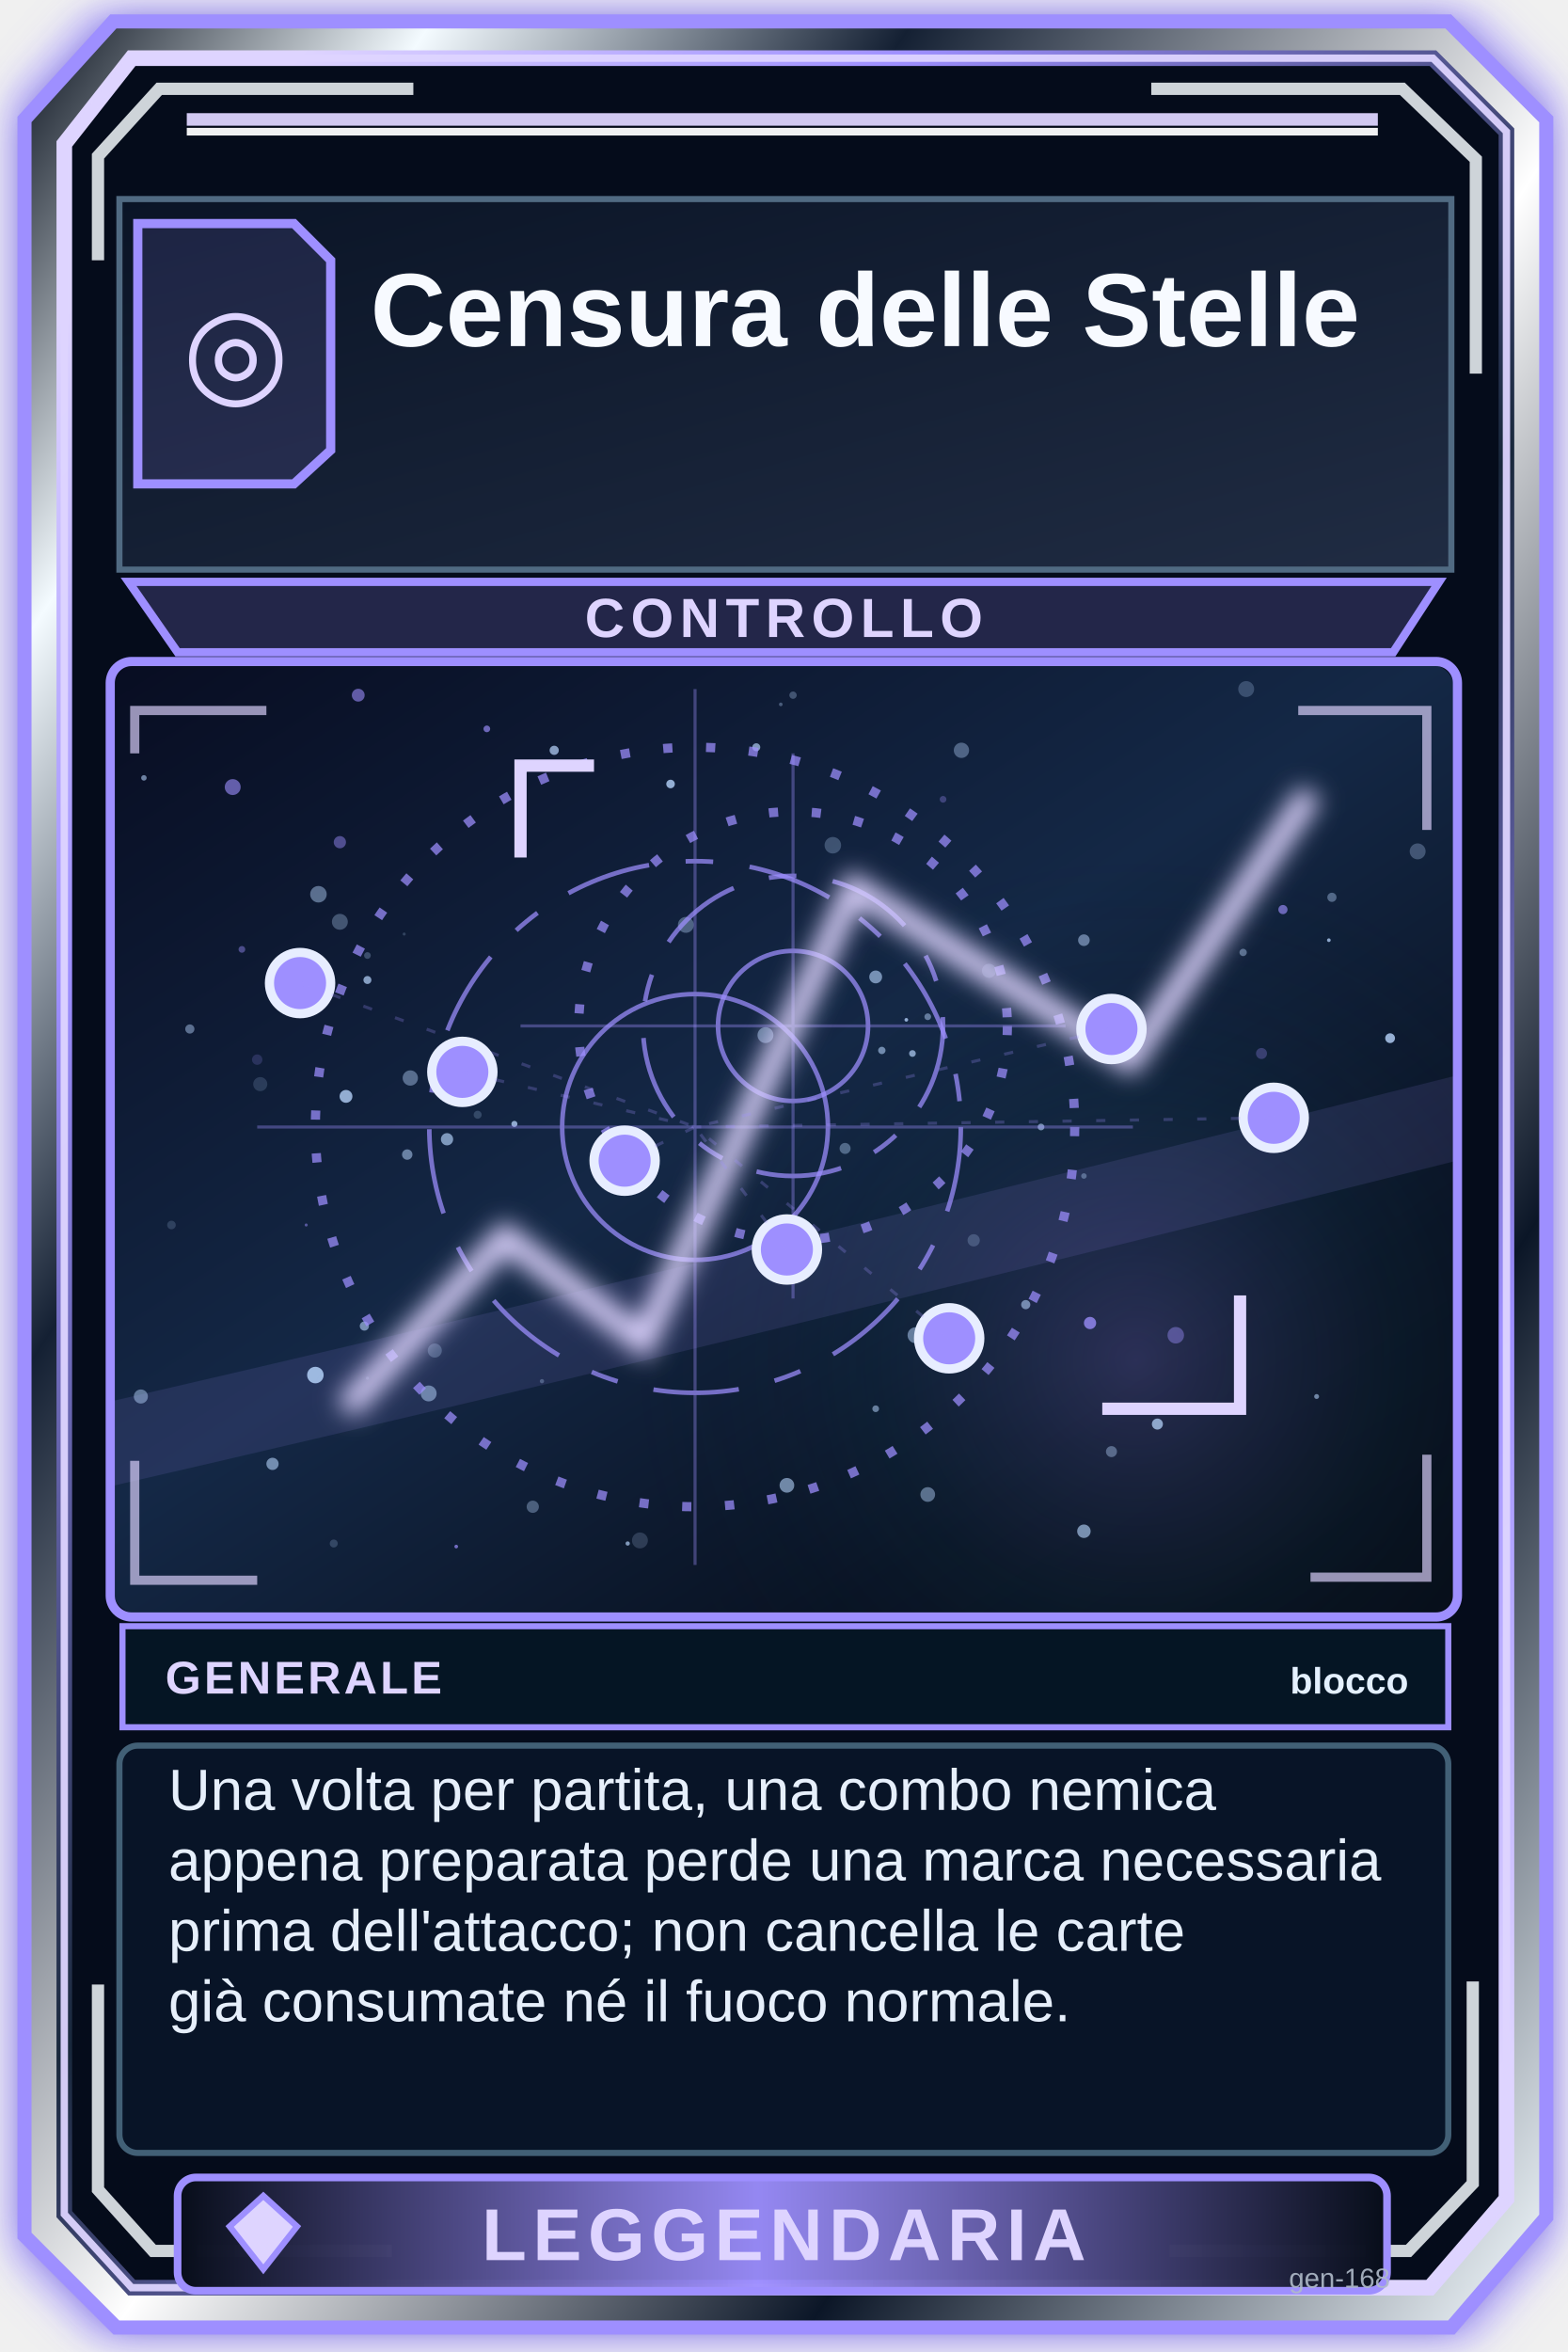
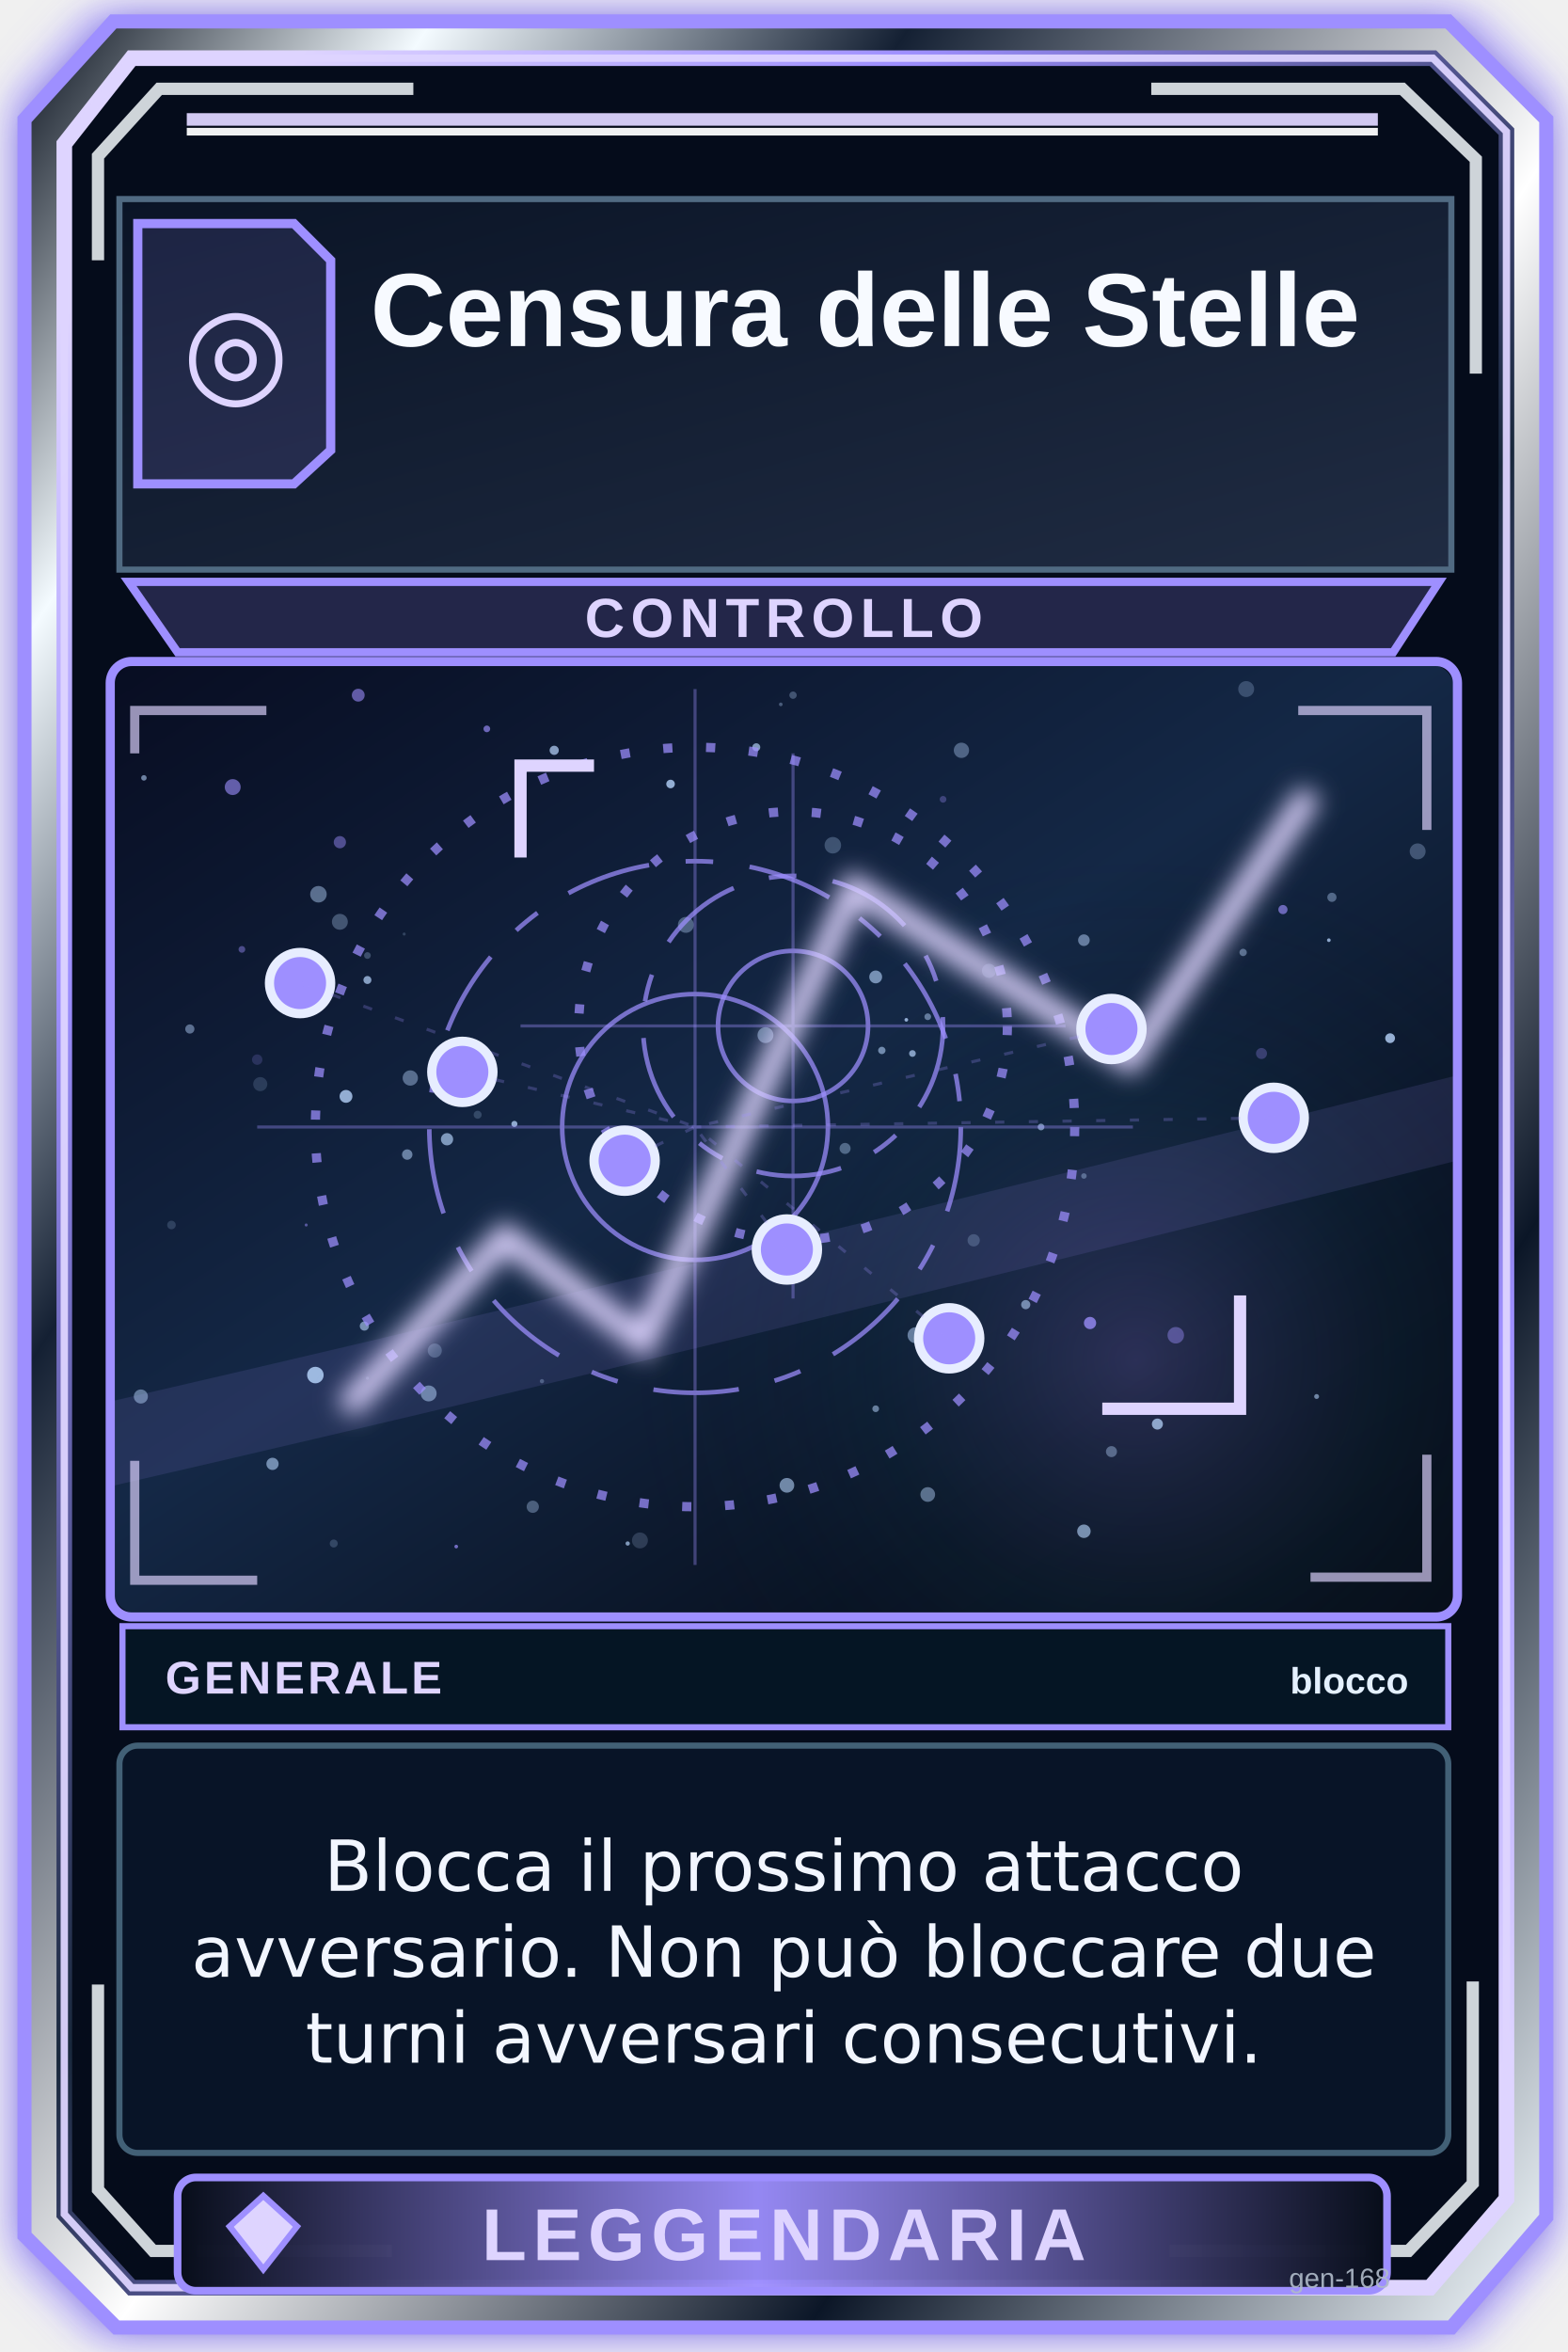
- <svg xmlns="http://www.w3.org/2000/svg" width="512" height="768" viewBox="0 0 512 768" role="img" aria-label="Censura delle Stelle · CONTROLLO · LEGGENDARIA">
+ <svg xmlns="http://www.w3.org/2000/svg" width="512" height="768" viewBox="0 0 512 768" role="img" aria-label="Censura delle Stelle · CONTROLLO · LEGGENDARIA · Blocca il prossimo attacco avversario. Non può bloccare due turni avversari consecutivi.">
  <defs>
    <linearGradient id="metal" x1="0" y1="0" x2="1" y2="1">
      <stop stop-color="#101824" />
      <stop offset=".13" stop-color="#f4fbff" />
      <stop offset=".29" stop-color="#142033" />
      <stop offset=".53" stop-color="#ffffff" />
      <stop offset=".76" stop-color="#0b1627" />
      <stop offset="1" stop-color="#f4fbff" />
    </linearGradient>
    <linearGradient id="rim" x1=".15" y1="0" x2=".87" y2="1">
      <stop stop-color="#ded4ff" />
      <stop offset=".2" stop-color="#9e8fff" />
      <stop offset=".52" stop-color="#19283c" />
      <stop offset=".78" stop-color="#9e8fff" />
      <stop offset="1" stop-color="#ded4ff" />
    </linearGradient>
    <linearGradient id="spaceSky" x1="0" y1="0" x2=".9" y2="1">
      <stop stop-color="#080d22" />
      <stop offset=".49" stop-color="#142846" />
      <stop offset=".82" stop-color="#091222" />
      <stop offset="1" stop-color="#070d18" />
    </linearGradient>
    <radialGradient id="planet">
      <stop stop-color="#9e8fff" stop-opacity=".65" />
      <stop offset=".52" stop-color="#194761" stop-opacity=".42" />
      <stop offset="1" stop-color="#0a1529" stop-opacity=".05" />
    </radialGradient>
    <linearGradient id="titlePanel" x1="0" x2="1" y1="0" y2="1">
      <stop stop-color="#0a1426" />
      <stop offset="1" stop-color="#202c43" />
    </linearGradient>
    <linearGradient id="rarityShine" x1="0" y1="0" x2="1" y2="0">
      <stop stop-color="#070d19" />
      <stop offset=".48" stop-color="#9e8fff" stop-opacity="0.94" />
      <stop offset="1" stop-color="#070d19" />
    </linearGradient>
    <filter id="rimGlow" x="-30%" y="-30%" width="160%" height="160%">
      <feGaussianBlur stdDeviation="6.8" />
    </filter>
    <filter id="beamGlow" x="-70%" y="-70%" width="240%" height="240%">
      <feGaussianBlur stdDeviation="4" />
    </filter>
    <clipPath id="artClip">
      <rect x="37" y="217" width="438" height="310" rx="8" />
    </clipPath>
  </defs>
  <path d="M37 7H473L505 39V724L474 760H38L8 730V39Z" fill="#030712" stroke="#9e8fff" stroke-width="11.2" opacity="0.98" filter="url(#rimGlow)" />
  <path d="M37 7H473L505 39V724L474 760H38L8 730V39Z" fill="url(#metal)" stroke="#9e8fff" stroke-width="4.6" />
  <path d="M43 19H468L492 43V718L467 747H43L21 723V47Z" fill="#050c1b" stroke="url(#rim)" stroke-width="5.1" />
  <path d="M43 19H468L492 43V718L467 747H43L21 723V47Z" fill="none" stroke="#ded4ff" stroke-width="2.4" opacity="0.94" />
  <path d="M61 39H450" stroke="#ded4ff" stroke-width="4.1" opacity="0.94" />
  <path d="M32 85V51L52 29H135 M376 29H458L482 52V122 M32 648V715L50 735H128 M382 735H460L481 713V647" fill="none" stroke="#f7fcff" stroke-width="4" opacity="0.83" />
  <path d="M61 43H450" stroke="#fff" stroke-width="2.5" opacity="0.94" />
  <path d="M39 65H474V186H39Z" fill="url(#titlePanel)" stroke="#506a82" stroke-width="2" />
  <path d="M45 73H96L108 85V147L96 158H45Z" fill="#9e8fff" fill-opacity=".13" stroke="#9e8fff" stroke-width="3" />
  <text x="77" y="128" text-anchor="middle" fill="#ded4ff" font-family="Arial, sans-serif" font-size="40" font-weight="bold">◎</text>
  <text x="121" y="113" fill="#f7faff" font-family="Arial,sans-serif" font-size="34" font-weight="800">Censura delle Stelle</text>
  <path d="M42 190H470L455 213H58Z" fill="#9e8fff" fill-opacity=".20" stroke="#9e8fff" stroke-width="2.7" />
  <text x="256" y="208" text-anchor="middle" fill="#ded4ff" font-family="Arial,sans-serif" font-size="18" font-weight="900" letter-spacing="2">CONTROLLO</text>
  <g clip-path="url(#artClip)">
    <rect x="37" y="217" width="438" height="310" fill="url(#spaceSky)" />
    <circle cx="371" cy="444" r="162" fill="url(#planet)" opacity=".34" />
    <path d="M12 477Q218 430 508 357" fill="none" stroke="#9e8fff" stroke-width="27" opacity=".12" />
    <circle cx="111" cy="275" r="2.0" fill="#9e8fff" opacity="0.46" />
    <circle cx="314" cy="245" r="2.5" fill="#b9d7ff" opacity="0.37" />
    <circle cx="201" cy="386" r="1.9" fill="#b9d7ff" opacity="0.39" />
    <circle cx="435" cy="293" r="1.5" fill="#b9d7ff" opacity="0.39" />
    <circle cx="104" cy="292" r="2.7" fill="#b9d7ff" opacity="0.45" />
    <circle cx="303" cy="332" r="1.1" fill="#b9d7ff" opacity="0.48" />
    <circle cx="117" cy="227" r="2.1" fill="#9e8fff" opacity="0.58" />
    <circle cx="205" cy="504" r="0.7" fill="#b9d7ff" opacity="0.67" />
    <circle cx="272" cy="276" r="2.7" fill="#b9d7ff" opacity="0.27" />
    <circle cx="335" cy="426" r="1.5" fill="#b9d7ff" opacity="0.57" />
    <circle cx="361" cy="336" r="2.7" fill="#b9d7ff" opacity="0.29" />
    <circle cx="298" cy="344" r="1.1" fill="#b9d7ff" opacity="0.68" />
    <circle cx="419" cy="297" r="1.5" fill="#9e8fff" opacity="0.63" />
    <circle cx="354" cy="500" r="2.2" fill="#b9d7ff" opacity="0.61" />
    <circle cx="378" cy="465" r="1.8" fill="#b9d7ff" opacity="0.72" />
    <circle cx="120" cy="450" r="0.5" fill="#b9d7ff" opacity="0.21" />
    <circle cx="174" cy="492" r="2.0" fill="#b9d7ff" opacity="0.35" />
    <circle cx="296" cy="333" r="0.6" fill="#b9d7ff" opacity="0.76" />
    <circle cx="308" cy="261" r="1.1" fill="#9e8fff" opacity="0.32" />
    <circle cx="146" cy="372" r="2.0" fill="#b9d7ff" opacity="0.65" />
    <circle cx="299" cy="436" r="2.6" fill="#b9d7ff" opacity="0.50" />
    <circle cx="120" cy="312" r="1.1" fill="#b9d7ff" opacity="0.27" />
    <circle cx="156" cy="364" r="1.3" fill="#b9d7ff" opacity="0.21" />
    <circle cx="247" cy="244" r="1.3" fill="#b9d7ff" opacity="0.66" />
    <circle cx="159" cy="238" r="1.1" fill="#9e8fff" opacity="0.66" />
    <circle cx="255" cy="230" r="0.6" fill="#b9d7ff" opacity="0.34" />
    <circle cx="250" cy="338" r="2.6" fill="#b9d7ff" opacity="0.46" />
    <circle cx="142" cy="441" r="2.3" fill="#b9d7ff" opacity="0.26" />
    <circle cx="303" cy="488" r="2.4" fill="#b9d7ff" opacity="0.45" />
    <circle cx="354" cy="384" r="0.9" fill="#b9d7ff" opacity="0.36" />
    <circle cx="412" cy="344" r="1.8" fill="#9e8fff" opacity="0.29" />
    <circle cx="276" cy="375" r="1.8" fill="#b9d7ff" opacity="0.38" />
    <circle cx="363" cy="474" r="1.8" fill="#b9d7ff" opacity="0.39" />
    <circle cx="168" cy="367" r="1.0" fill="#b9d7ff" opacity="0.75" />
    <circle cx="407" cy="225" r="2.6" fill="#b9d7ff" opacity="0.24" />
    <circle cx="140" cy="455" r="2.6" fill="#b9d7ff" opacity="0.50" />
    <circle cx="356" cy="432" r="2.0" fill="#9e8fff" opacity="0.76" />
    <circle cx="430" cy="456" r="0.8" fill="#b9d7ff" opacity="0.56" />
    <circle cx="406" cy="311" r="1.2" fill="#b9d7ff" opacity="0.42" />
    <circle cx="434" cy="307" r="0.6" fill="#b9d7ff" opacity="0.74" />
    <circle cx="288" cy="343" r="1.2" fill="#b9d7ff" opacity="0.57" />
    <circle cx="318" cy="405" r="2.0" fill="#b9d7ff" opacity="0.23" />
    <circle cx="149" cy="505" r="0.6" fill="#9e8fff" opacity="0.70" />
    <circle cx="103" cy="449" r="2.7" fill="#b9d7ff" opacity="0.81" />
    <circle cx="177" cy="451" r="0.7" fill="#b9d7ff" opacity="0.30" />
    <circle cx="47" cy="254" r="0.9" fill="#b9d7ff" opacity="0.57" />
    <circle cx="259" cy="227" r="1.2" fill="#b9d7ff" opacity="0.30" />
    <circle cx="209" cy="503" r="2.6" fill="#b9d7ff" opacity="0.19" />
    <circle cx="84" cy="346" r="1.7" fill="#9e8fff" opacity="0.19" />
    <circle cx="463" cy="278" r="2.6" fill="#b9d7ff" opacity="0.29" />
    <circle cx="133" cy="377" r="1.7" fill="#b9d7ff" opacity="0.52" />
    <circle cx="111" cy="301" r="2.6" fill="#b9d7ff" opacity="0.31" />
    <circle cx="134" cy="352" r="2.5" fill="#b9d7ff" opacity="0.42" />
    <circle cx="85" cy="354" r="2.3" fill="#b9d7ff" opacity="0.17" />
    <circle cx="100" cy="400" r="0.5" fill="#9e8fff" opacity="0.49" />
    <circle cx="56" cy="400" r="1.4" fill="#b9d7ff" opacity="0.18" />
    <circle cx="120" cy="320" r="1.3" fill="#b9d7ff" opacity="0.70" />
    <circle cx="257" cy="485" r="2.4" fill="#b9d7ff" opacity="0.58" />
    <circle cx="171" cy="251" r="1.5" fill="#b9d7ff" opacity="0.52" />
    <circle cx="354" cy="307" r="1.9" fill="#b9d7ff" opacity="0.49" />
    <circle cx="384" cy="436" r="2.7" fill="#9e8fff" opacity="0.42" />
    <circle cx="46" cy="456" r="2.3" fill="#b9d7ff" opacity="0.47" />
    <circle cx="62" cy="336" r="1.5" fill="#b9d7ff" opacity="0.45" />
    <circle cx="119" cy="433" r="1.5" fill="#b9d7ff" opacity="0.59" />
    <circle cx="132" cy="305" r="0.5" fill="#b9d7ff" opacity="0.21" />
    <circle cx="113" cy="358" r="2.1" fill="#b9d7ff" opacity="0.77" />
    <circle cx="79" cy="310" r="1.1" fill="#9e8fff" opacity="0.43" />
    <circle cx="286" cy="319" r="2.1" fill="#b9d7ff" opacity="0.60" />
    <circle cx="454" cy="339" r="1.6" fill="#b9d7ff" opacity="0.79" />
    <circle cx="181" cy="245" r="1.5" fill="#b9d7ff" opacity="0.70" />
    <circle cx="286" cy="460" r="1.1" fill="#b9d7ff" opacity="0.52" />
    <circle cx="224" cy="302" r="2.6" fill="#b9d7ff" opacity="0.36" />
    <circle cx="76" cy="257" r="2.6" fill="#9e8fff" opacity="0.60" />
    <circle cx="340" cy="368" r="1.1" fill="#b9d7ff" opacity="0.59" />
    <circle cx="109" cy="504" r="1.3" fill="#b9d7ff" opacity="0.21" />
    <circle cx="323" cy="317" r="2.3" fill="#b9d7ff" opacity="0.25" />
    <circle cx="89" cy="478" r="2.0" fill="#b9d7ff" opacity="0.58" />
    <circle cx="219" cy="256" r="1.4" fill="#b9d7ff" opacity="0.78" />
    <g fill="none" stroke="#9e8fff" opacity=".72">
      <circle cx="227" cy="368" r="124" stroke-width="3" stroke-dasharray="3 11" />
      <circle cx="227" cy="368" r="86.8" stroke-width="1.5" stroke-dasharray="28 12 9 12" />
      <circle cx="227" cy="368" r="43.4" stroke-width="1.5" />
      <path d="M84 368H370 M227 225V511" stroke-width="1" opacity=".5" />
    </g>
    <g fill="none" stroke="#9e8fff" opacity=".72">
      <circle cx="259" cy="335" r="70" stroke-width="3" stroke-dasharray="3 11" />
      <circle cx="259" cy="335" r="49" stroke-width="1.5" stroke-dasharray="28 12 9 12" />
      <circle cx="259" cy="335" r="24.5" stroke-width="1.5" />
      <path d="M170 335H348 M259 246V424" stroke-width="1" opacity=".5" />
    </g>
    <path d="M113 460L165 404L210 438L279 290L369 346L428 259" fill="none" stroke="#ded4ff" stroke-width="8" filter="url(#beamGlow)" />
    <circle cx="98" cy="321" r="10" fill="#9e8fff" stroke="#e7edff" stroke-width="3" />
    <path d="M98 321L227 368" stroke="#9e8fff" stroke-dasharray="3 8" opacity=".25" />
    <circle cx="151" cy="350" r="10" fill="#9e8fff" stroke="#e7edff" stroke-width="3" />
    <path d="M151 350L227 368" stroke="#9e8fff" stroke-dasharray="3 8" opacity=".25" />
    <circle cx="204" cy="379" r="10" fill="#9e8fff" stroke="#e7edff" stroke-width="3" />
    <path d="M204 379L227 368" stroke="#9e8fff" stroke-dasharray="3 8" opacity=".25" />
    <circle cx="257" cy="408" r="10" fill="#9e8fff" stroke="#e7edff" stroke-width="3" />
    <path d="M257 408L227 368" stroke="#9e8fff" stroke-dasharray="3 8" opacity=".25" />
    <circle cx="310" cy="437" r="10" fill="#9e8fff" stroke="#e7edff" stroke-width="3" />
    <path d="M310 437L227 368" stroke="#9e8fff" stroke-dasharray="3 8" opacity=".25" />
    <circle cx="363" cy="336" r="10" fill="#9e8fff" stroke="#e7edff" stroke-width="3" />
    <path d="M363 336L227 368" stroke="#9e8fff" stroke-dasharray="3 8" opacity=".25" />
    <circle cx="416" cy="365" r="10" fill="#9e8fff" stroke="#e7edff" stroke-width="3" />
    <path d="M416 365L227 368" stroke="#9e8fff" stroke-dasharray="3 8" opacity=".25" />
    <path d="M170 280L170 250L194 250M360 460H405V423" fill="none" stroke="#ded4ff" stroke-width="4" />
    <path d="M44 246V232H87 M424 232h42v39 M44 477v39h40 M428 515h38v-40" stroke="#ded4ff" stroke-width="3" fill="none" opacity=".67" />
  </g>
  <rect x="36" y="216" width="440" height="312" rx="7" fill="none" stroke="#9e8fff" stroke-width="3" />
  <path d="M40 531H473V564H40Z" fill="#051524" stroke="#9e8fff" stroke-width="2" />
  <text x="54" y="553" fill="#ded4ff" font-family="Arial,sans-serif" font-size="15" font-weight="bold" letter-spacing="1">GENERALE</text>
  <text x="460" y="553" text-anchor="end" fill="#e4f0ff" font-family="Arial,sans-serif" font-size="12" font-weight="bold">blocco</text>
  <rect x="39" y="570" width="434" height="133" rx="6" fill="#081427" stroke="#426076" stroke-width="2" />
-   <text x="55" y="591" fill="#e6effb" font-size="19" font-family="Arial,sans-serif">Una volta per partita, una combo nemica</text>
-   <text x="55" y="614" fill="#e6effb" font-size="19" font-family="Arial,sans-serif">appena preparata perde una marca necessaria</text>
-   <text x="55" y="637" fill="#e6effb" font-size="19" font-family="Arial,sans-serif">prima dell'attacco; non cancella le carte</text>
-   <text x="55" y="660" fill="#e6effb" font-size="19" font-family="Arial,sans-serif">già consumate né il fuoco normale.</text>
+   <defs>
+     <clipPath id="rules-gen-168-g1">
+       <rect x="47" y="577" width="418" height="119" rx="8" />
+     </clipPath>
+   </defs>
+   <g data-current-effect="gen-168" data-effect-grade="1" data-effect-text="Blocca il prossimo attacco avversario. Non può bloccare due turni avversari consecutivi." data-effect-panel="47,577,418,119" data-font-size="23" clip-path="url(#rules-gen-168-g1)">
+     <text x="256" y="617.41" text-anchor="middle" fill="#f2f6ff" font-family="DejaVu Sans,Arial,sans-serif" font-size="23">Blocca il prossimo attacco</text>
+     <text x="256" y="645.47" text-anchor="middle" fill="#f2f6ff" font-family="DejaVu Sans,Arial,sans-serif" font-size="23">avversario. Non può bloccare due</text>
+     <text x="256" y="673.53" text-anchor="middle" fill="#f2f6ff" font-family="DejaVu Sans,Arial,sans-serif" font-size="23">turni avversari consecutivi.</text>
+   </g>
  <rect x="58" y="711" width="395" height="37" rx="6" fill="url(#rarityShine)" stroke="#9e8fff" stroke-width="2.5" />
  <path d="M75 727l11 -10l11 10l-11 14Z" fill="#ded4ff" stroke="#9e8fff" stroke-width="2" />
  <text x="256" y="738" fill="#ded4ff" text-anchor="middle" font-family="Arial,sans-serif" font-size="24" font-weight="900" letter-spacing="2">LEGGENDARIA</text>
  <text x="454" y="747" fill="#afbac9" font-family="Arial,sans-serif" font-size="9" text-anchor="end" opacity=".9">gen-168</text>
</svg>
